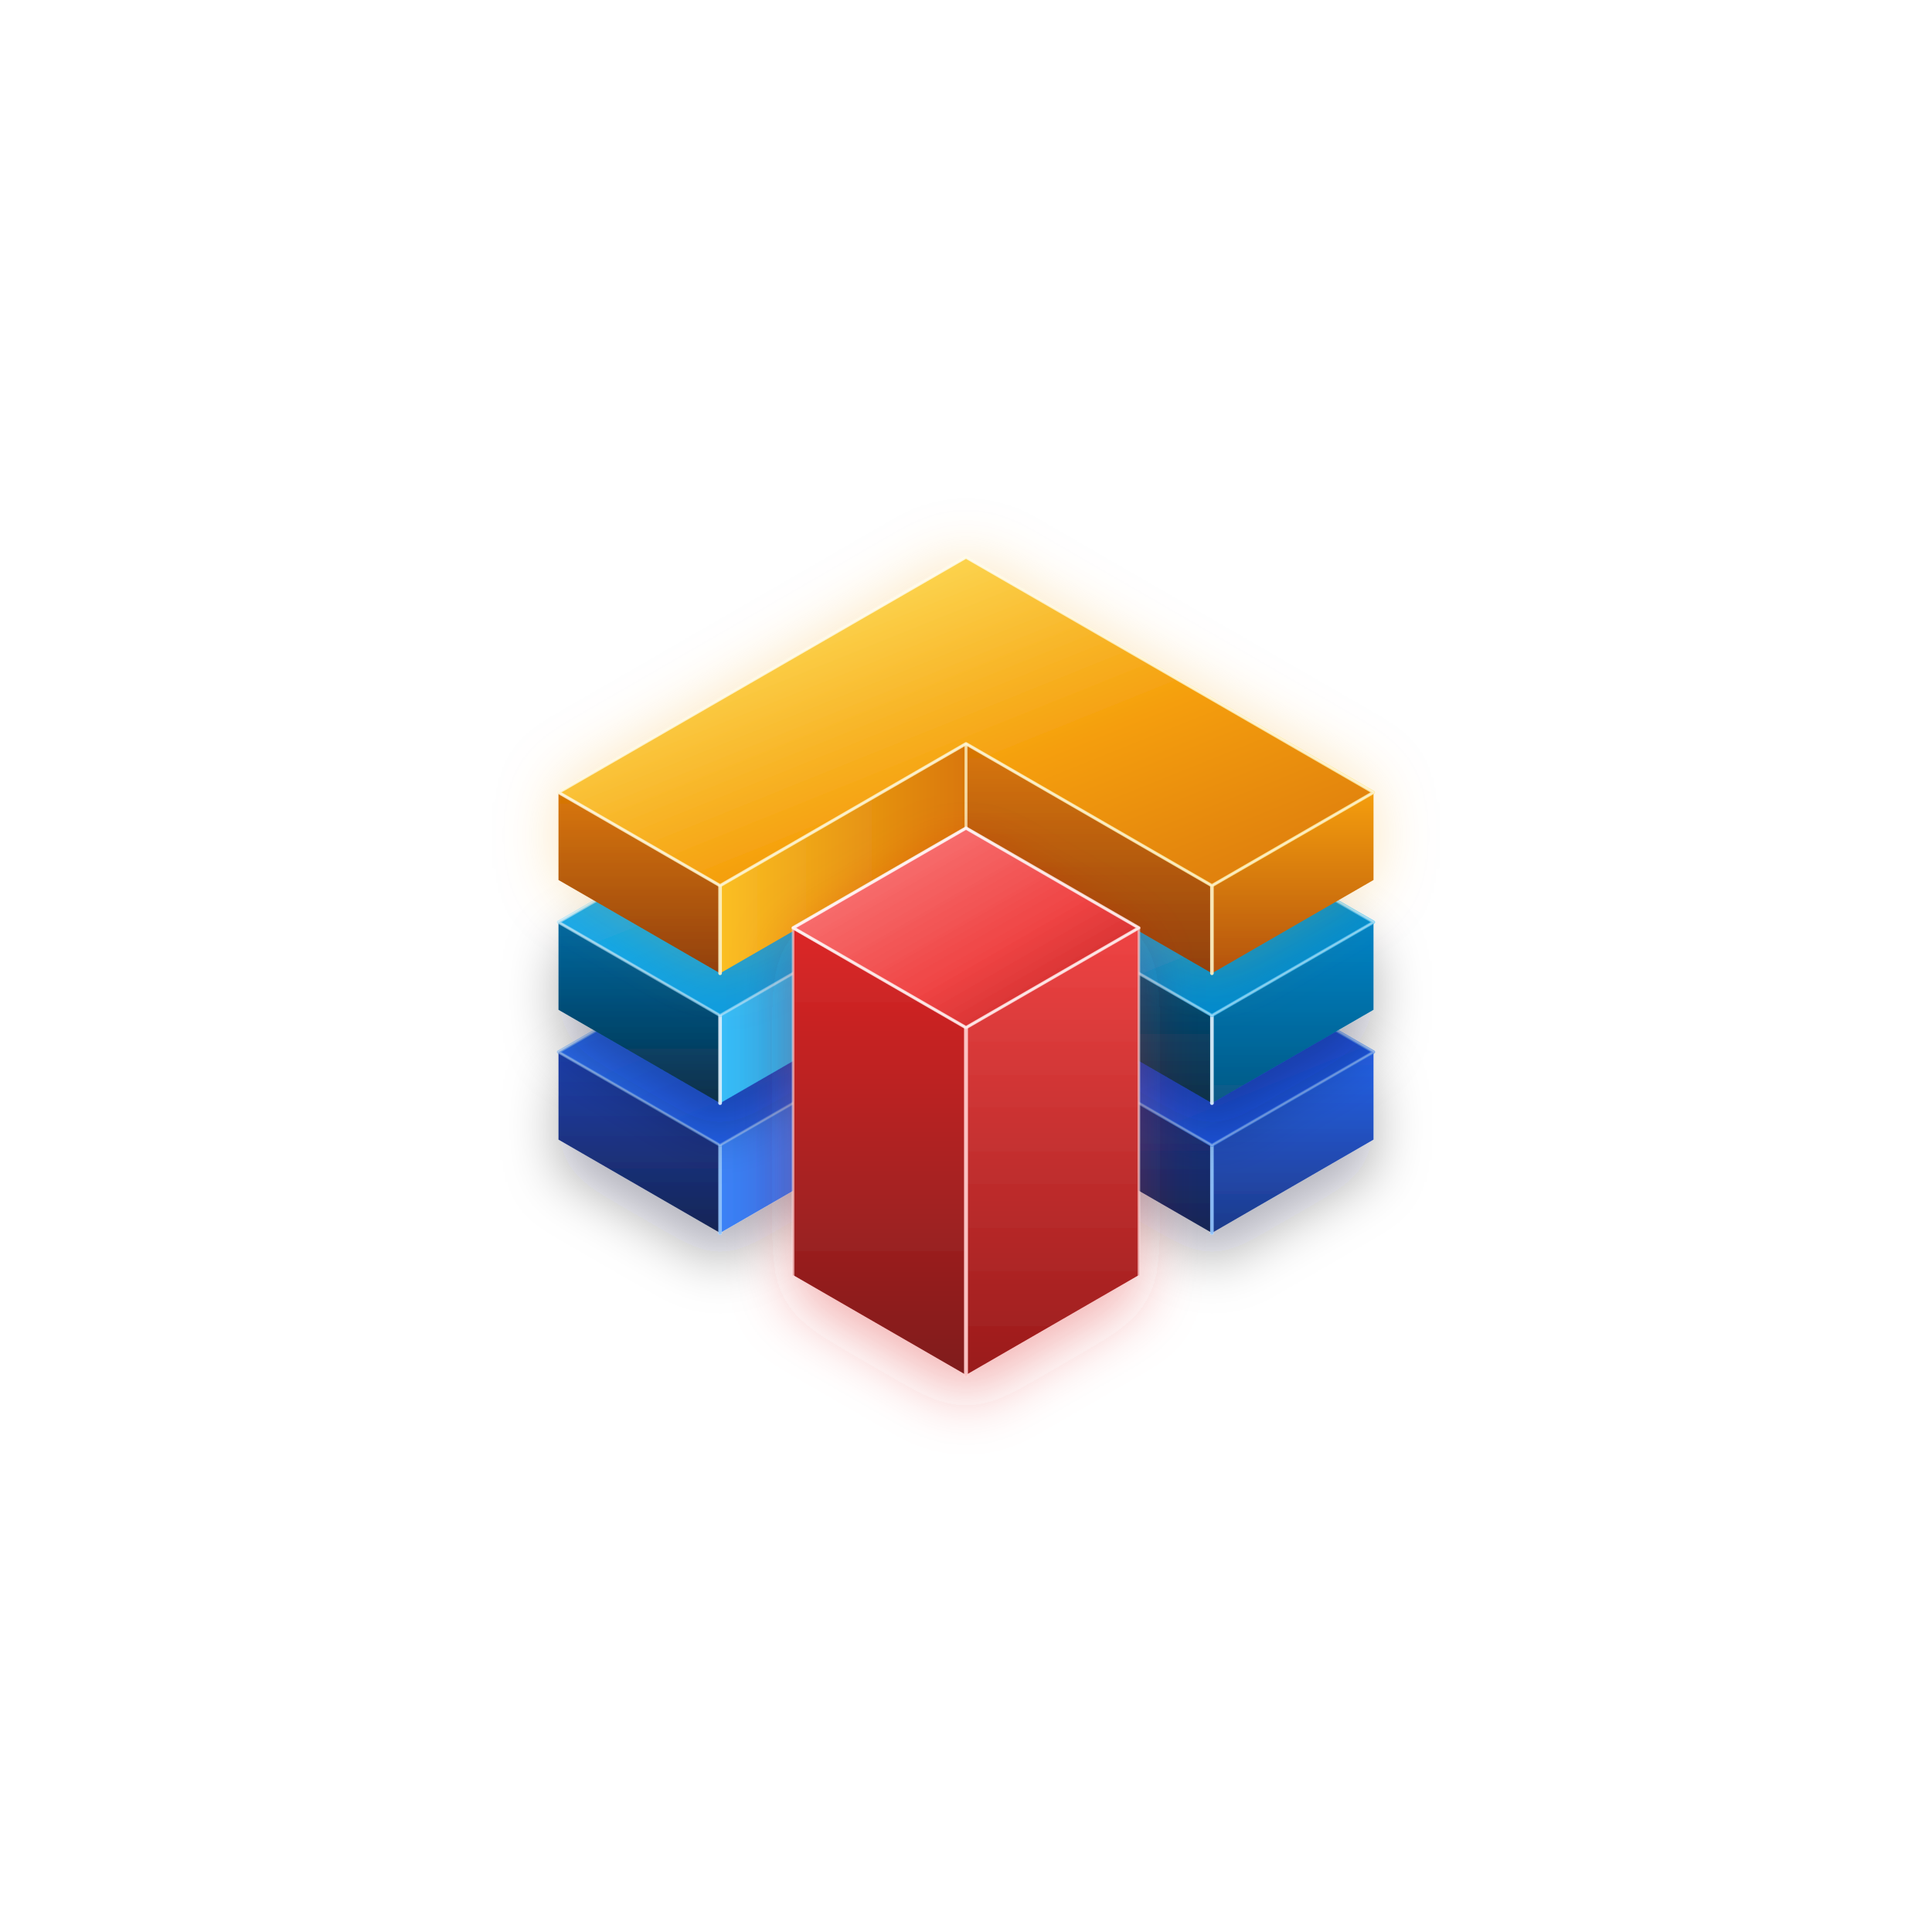
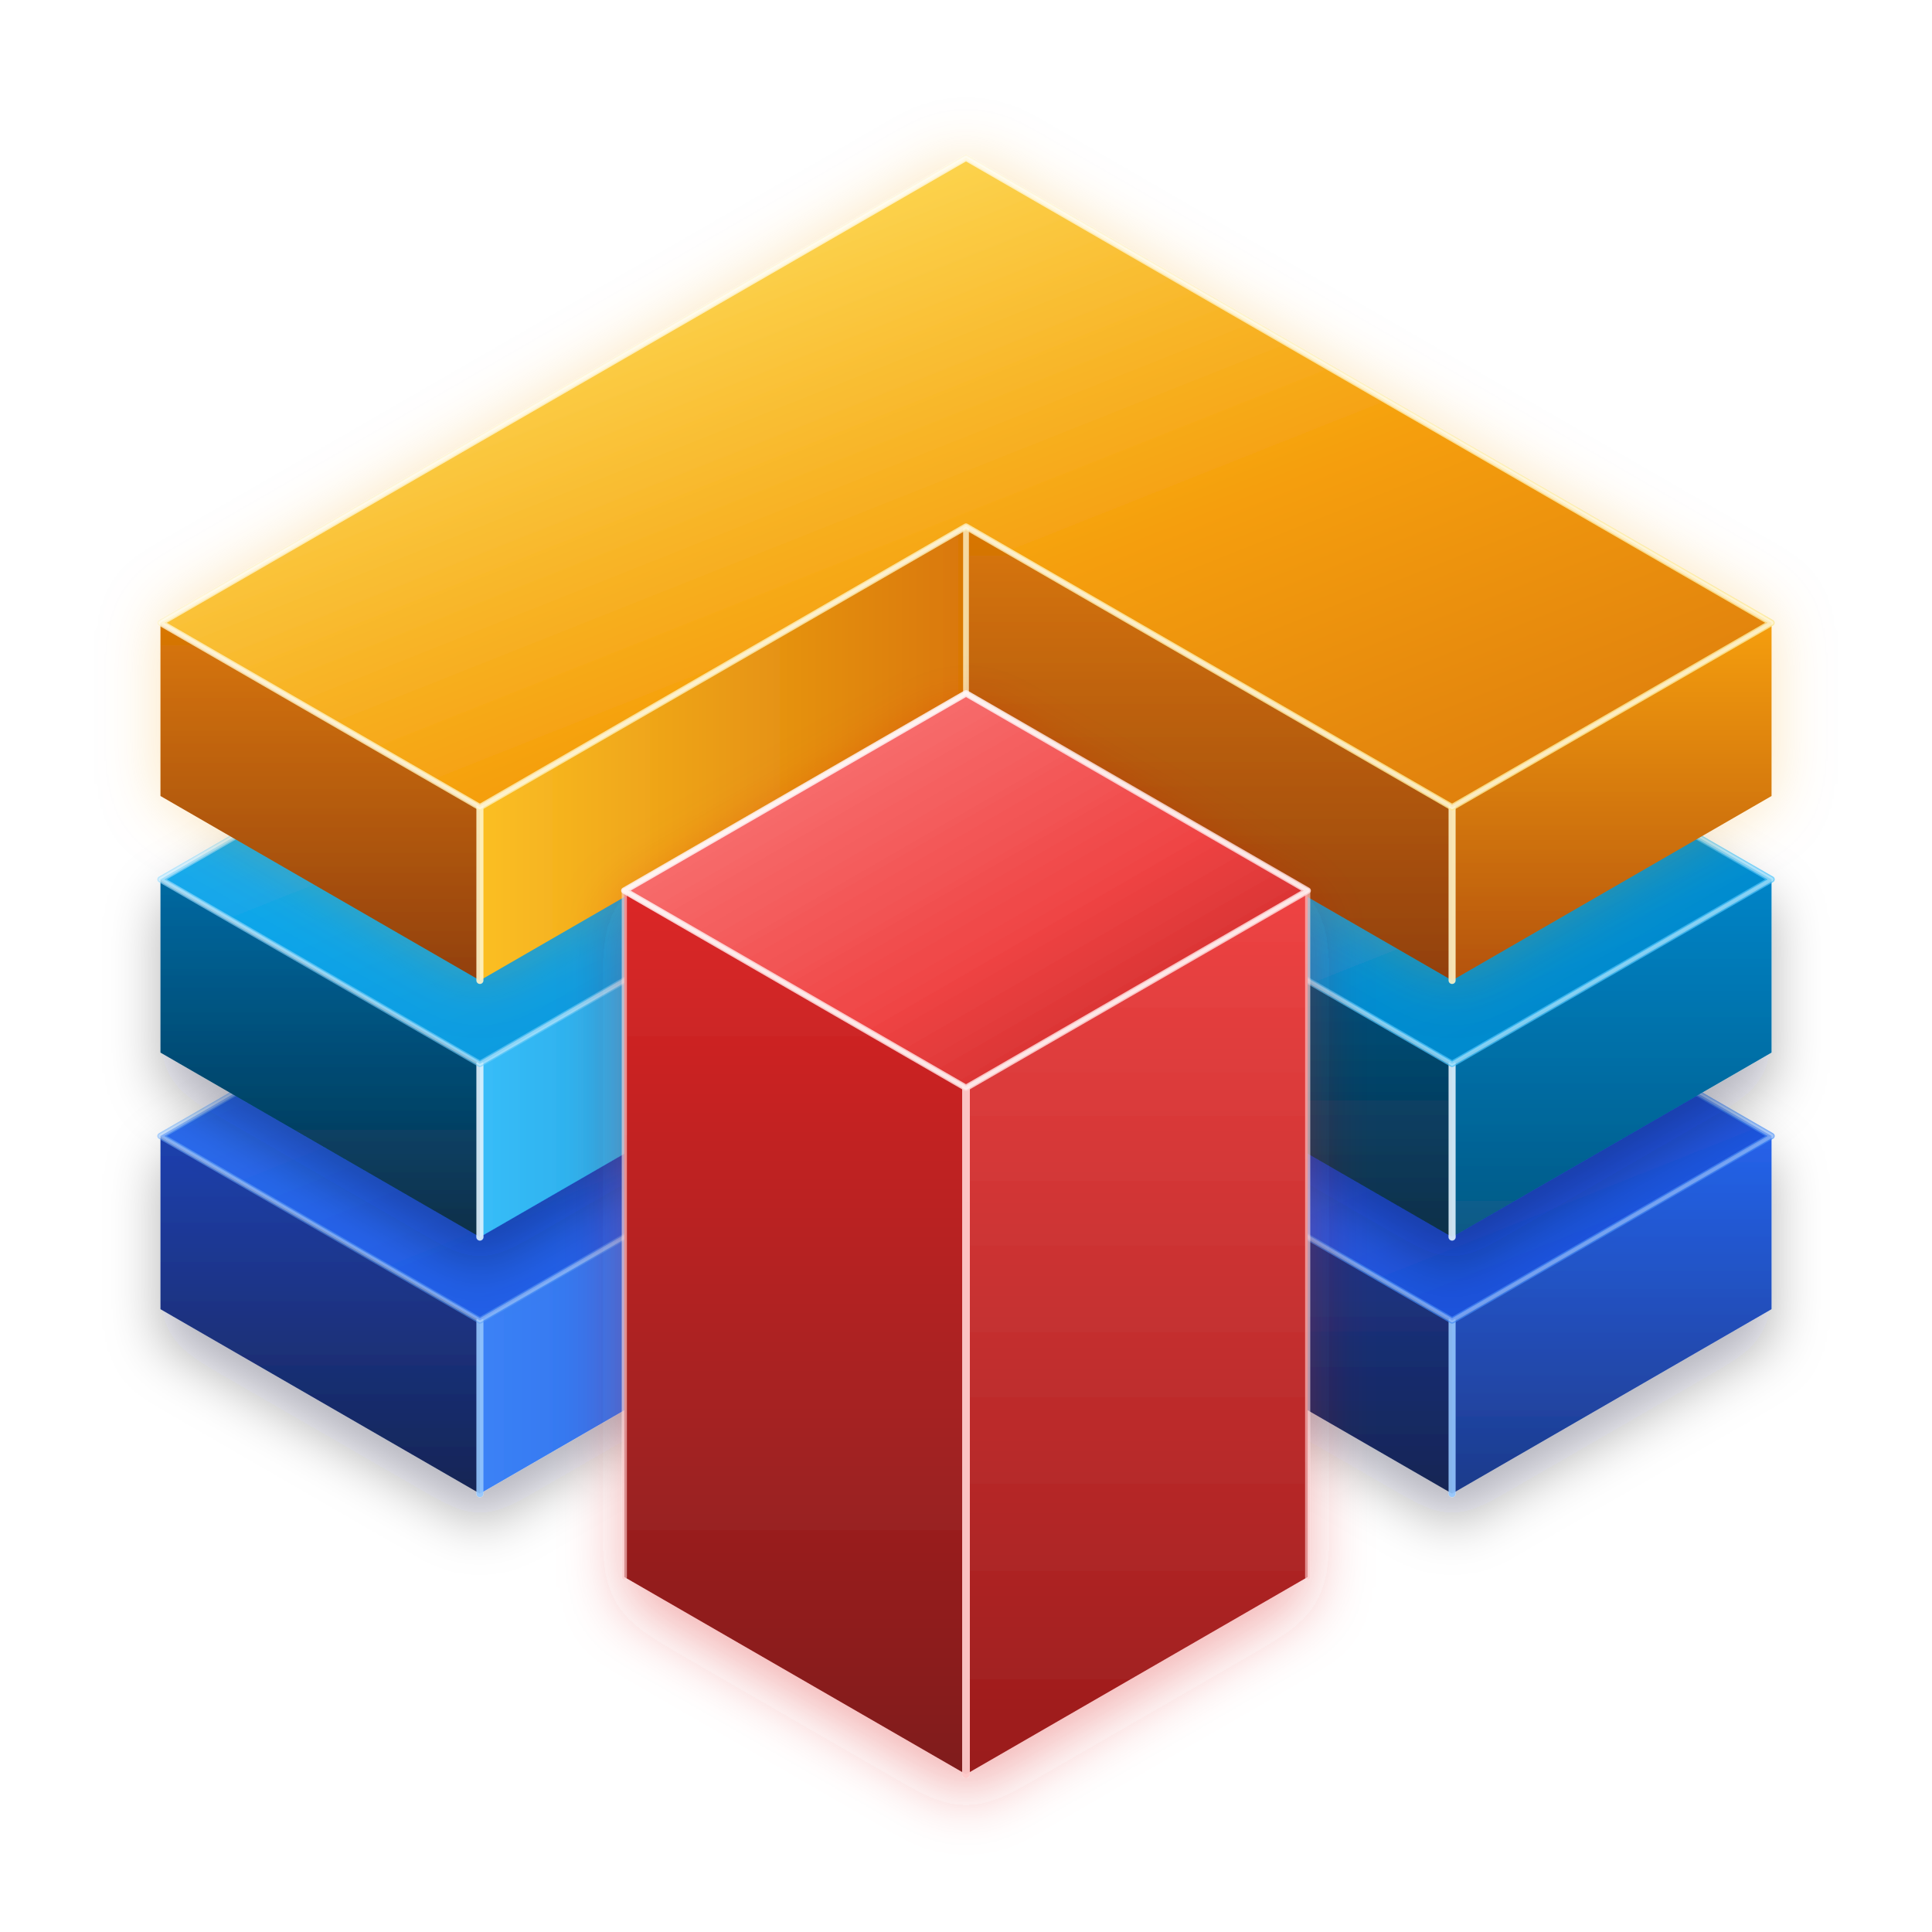
<svg xmlns="http://www.w3.org/2000/svg" viewBox="0 0 1024 1024" width="1024" height="1024">
  <defs>
    <filter id="softShadow" x="-20%" y="-20%" width="140%" height="140%">
      <feDropShadow dx="0" dy="16" stdDeviation="14" flood-color="#020617" flood-opacity="0.30" />
    </filter>
    <filter id="amberAura" x="-30%" y="-30%" width="160%" height="160%">
      <feDropShadow dx="0" dy="0" stdDeviation="16" flood-color="#F59E0B" flood-opacity="0.25" />
    </filter>
    <filter id="liveRedAura" x="-30%" y="-30%" width="160%" height="160%">
      <feDropShadow dx="0" dy="12" stdDeviation="16" flood-color="#DC2626" flood-opacity="0.35" />
    </filter>
    <linearGradient id="blueTop" x1="0%" y1="0%" x2="100%" y2="100%">
      <stop offset="0%" stop-color="#3B82F6" />
      <stop offset="50%" stop-color="#2563EB" />
      <stop offset="100%" stop-color="#1D4ED8" />
    </linearGradient>
    <linearGradient id="blueLeft" x1="0%" y1="0%" x2="0%" y2="100%">
      <stop offset="0%" stop-color="#1E40AF" />
      <stop offset="100%" stop-color="#172554" />
    </linearGradient>
    <linearGradient id="blueRight" x1="0%" y1="0%" x2="0%" y2="100%">
      <stop offset="0%" stop-color="#2563EB" />
      <stop offset="100%" stop-color="#1E3A8A" />
    </linearGradient>
    <linearGradient id="blueInner" x1="0%" y1="0%" x2="100%" y2="0%">
      <stop offset="0%" stop-color="#3B82F6" />
      <stop offset="100%" stop-color="#1D4ED8" />
    </linearGradient>
    <linearGradient id="blueRim" x1="0%" y1="0%" x2="100%" y2="100%">
      <stop offset="0%" stop-color="#93C5FD" stop-opacity="0.85" />
      <stop offset="50%" stop-color="#60A5FA" stop-opacity="0.45" />
      <stop offset="100%" stop-color="#3B82F6" stop-opacity="0.75" />
    </linearGradient>
    <linearGradient id="cyanTop" x1="0%" y1="0%" x2="100%" y2="100%">
      <stop offset="0%" stop-color="#38BDF8" />
      <stop offset="45%" stop-color="#0EA5E9" />
      <stop offset="100%" stop-color="#0284C7" />
    </linearGradient>
    <linearGradient id="cyanLeft" x1="0%" y1="0%" x2="0%" y2="100%">
      <stop offset="0%" stop-color="#0369A1" />
      <stop offset="100%" stop-color="#082F49" />
    </linearGradient>
    <linearGradient id="cyanRight" x1="0%" y1="0%" x2="0%" y2="100%">
      <stop offset="0%" stop-color="#0284C7" />
      <stop offset="100%" stop-color="#075985" />
    </linearGradient>
    <linearGradient id="cyanInner" x1="0%" y1="0%" x2="100%" y2="0%">
      <stop offset="0%" stop-color="#38BDF8" />
      <stop offset="100%" stop-color="#0284C7" />
    </linearGradient>
    <linearGradient id="cyanRim" x1="0%" y1="0%" x2="100%" y2="100%">
      <stop offset="0%" stop-color="#E0F2FE" stop-opacity="0.9" />
      <stop offset="50%" stop-color="#7DD3FC" stop-opacity="0.55" />
      <stop offset="100%" stop-color="#38BDF8" stop-opacity="0.8" />
    </linearGradient>
    <linearGradient id="amberTop" x1="0%" y1="0%" x2="100%" y2="100%">
      <stop offset="0%" stop-color="#FEF3C7" />
      <stop offset="25%" stop-color="#FCD34D" />
      <stop offset="60%" stop-color="#F59E0B" />
      <stop offset="100%" stop-color="#D97706" />
    </linearGradient>
    <linearGradient id="amberLeft" x1="0%" y1="0%" x2="0%" y2="100%">
      <stop offset="0%" stop-color="#D97706" />
      <stop offset="100%" stop-color="#92400E" />
    </linearGradient>
    <linearGradient id="amberRight" x1="0%" y1="0%" x2="0%" y2="100%">
      <stop offset="0%" stop-color="#F59E0B" />
      <stop offset="100%" stop-color="#B45309" />
    </linearGradient>
    <linearGradient id="amberInner" x1="0%" y1="0%" x2="100%" y2="0%">
      <stop offset="0%" stop-color="#FBBF24" />
      <stop offset="100%" stop-color="#D97706" />
    </linearGradient>
    <linearGradient id="amberRim" x1="0%" y1="0%" x2="100%" y2="100%">
      <stop offset="0%" stop-color="#FFFFFF" stop-opacity="0.95" />
      <stop offset="40%" stop-color="#FEF3C7" stop-opacity="0.8" />
      <stop offset="100%" stop-color="#FDE68A" stop-opacity="0.85" />
    </linearGradient>
    <linearGradient id="queueTop" x1="0%" y1="0%" x2="100%" y2="100%">
      <stop offset="0%" stop-color="#FECACA" />
      <stop offset="20%" stop-color="#F87171" />
      <stop offset="60%" stop-color="#EF4444" />
      <stop offset="100%" stop-color="#B91C1C" />
    </linearGradient>
    <linearGradient id="queueLeft" x1="0%" y1="0%" x2="0%" y2="100%">
      <stop offset="0%" stop-color="#DC2626" />
      <stop offset="100%" stop-color="#7F1D1D" />
    </linearGradient>
    <linearGradient id="queueRight" x1="0%" y1="0%" x2="0%" y2="100%">
      <stop offset="0%" stop-color="#EF4444" />
      <stop offset="100%" stop-color="#991B1B" />
    </linearGradient>
    <linearGradient id="queueRim" x1="0%" y1="0%" x2="100%" y2="100%">
      <stop offset="0%" stop-color="#FFFFFF" stop-opacity="0.95" />
      <stop offset="40%" stop-color="#FEE2E2" stop-opacity="0.85" />
      <stop offset="100%" stop-color="#FECACA" stop-opacity="0.90" />
    </linearGradient>
  </defs>
  <rect width="1024" height="1024" fill="#FFFFFF" />
  <g filter="url(#softShadow)" stroke-linejoin="round">
-     <path d="M 642.34 607.03 L 512.0 531.78 L 512.0 578.22 L 642.34 653.47 Z" fill="url(#blueLeft)" />
-     <path d="M 512.0 531.78 L 381.66 607.03 L 381.66 653.47 L 512.0 578.22 Z" fill="url(#blueInner)" />
-     <path d="M 296.01 557.58 L 381.66 607.03 L 381.66 653.47 L 296.01 604.02 Z" fill="url(#blueLeft)" />
-     <path d="M 727.99 557.58 L 642.34 607.03 L 642.34 653.47 L 727.99 604.02 Z" fill="url(#blueRight)" />
-     <line x1="381.66" y1="607.03" x2="381.66" y2="653.47" stroke="#93C5FD" stroke-width="1.892" stroke-linecap="round" opacity="0.90" />
-     <line x1="642.34" y1="607.03" x2="642.34" y2="653.47" stroke="#93C5FD" stroke-width="1.892" stroke-linecap="round" opacity="0.90" />
-     <line x1="512.0" y1="531.78" x2="512.0" y2="578.22" stroke="#93C5FD" stroke-width="1.548" stroke-linecap="round" opacity="0.80" />
-     <path d="M 512.0 432.88 L 727.99 557.58 L 642.34 607.03 L 512.0 531.78 L 381.66 607.03 L 296.01 557.58 Z" fill="url(#blueTop)" stroke="url(#blueRim)" stroke-width="1.72" />
-     <path d="M 512.0 432.88 L 727.99 557.58 L 642.34 607.03 L 512.0 531.78 L 381.66 607.03 L 296.01 557.58 Z" fill="none" stroke="#FFFFFF" stroke-width="1.032" opacity="0.3" />
+     <path d="M 769.64 699.85 L 512.0 551.1 L 512.0 642.9 L 769.64 791.65 Z" fill="url(#blueLeft)" />
+     <path d="M 512.0 551.1 L 254.36 699.85 L 254.36 791.65 L 512.0 642.9 Z" fill="url(#blueInner)" />
+     <path d="M 85.05 602.1 L 254.36 699.85 L 254.36 791.65 L 85.05 693.9 Z" fill="url(#blueLeft)" />
+     <path d="M 938.95 602.1 L 769.64 699.85 L 769.64 791.65 L 938.95 693.9 Z" fill="url(#blueRight)" />
+     <line x1="254.36" y1="699.85" x2="254.36" y2="791.65" stroke="#93C5FD" stroke-width="3.74" stroke-linecap="round" opacity="0.90" />
+     <line x1="769.64" y1="699.85" x2="769.64" y2="791.65" stroke="#93C5FD" stroke-width="3.74" stroke-linecap="round" opacity="0.90" />
+     <line x1="512.0" y1="551.1" x2="512.0" y2="642.9" stroke="#93C5FD" stroke-width="3.06" stroke-linecap="round" opacity="0.80" />
+     <path d="M 512.0 355.6 L 938.95 602.1 L 769.64 699.85 L 512.0 551.1 L 254.36 699.85 L 85.05 602.1 Z" fill="url(#blueTop)" stroke="url(#blueRim)" stroke-width="3.4" />
+     <path d="M 512.0 355.6 L 938.95 602.1 L 769.64 699.85 L 512.0 551.1 L 254.36 699.85 L 85.05 602.1 Z" fill="none" stroke="#FFFFFF" stroke-width="2.04" opacity="0.3" />
  </g>
  <g filter="url(#softShadow)" stroke-linejoin="round">
-     <path d="M 642.34 538.23 L 512.0 462.98 L 512.0 509.42 L 642.34 584.67 Z" fill="url(#cyanLeft)" />
-     <path d="M 512.0 462.98 L 381.66 538.23 L 381.66 584.67 L 512.0 509.42 Z" fill="url(#cyanInner)" />
-     <path d="M 296.01 488.78 L 381.66 538.23 L 381.66 584.67 L 296.01 535.22 Z" fill="url(#cyanLeft)" />
-     <path d="M 727.99 488.78 L 642.34 538.23 L 642.34 584.67 L 727.99 535.22 Z" fill="url(#cyanRight)" />
-     <line x1="381.66" y1="538.23" x2="381.66" y2="584.67" stroke="#E0F2FE" stroke-width="1.892" stroke-linecap="round" opacity="0.90" />
-     <line x1="642.34" y1="538.23" x2="642.34" y2="584.67" stroke="#E0F2FE" stroke-width="1.892" stroke-linecap="round" opacity="0.90" />
-     <line x1="512.0" y1="462.98" x2="512.0" y2="509.42" stroke="#E0F2FE" stroke-width="1.548" stroke-linecap="round" opacity="0.80" />
-     <path d="M 512.0 364.08 L 727.99 488.78 L 642.34 538.23 L 512.0 462.98 L 381.66 538.23 L 296.01 488.78 Z" fill="url(#cyanTop)" stroke="url(#cyanRim)" stroke-width="1.72" />
-     <path d="M 512.0 364.08 L 727.99 488.78 L 642.34 538.23 L 512.0 462.98 L 381.66 538.23 L 296.01 488.78 Z" fill="none" stroke="#FFFFFF" stroke-width="1.032" opacity="0.38" />
+     <path d="M 769.64 563.85 L 512.0 415.1 L 512.0 506.9 L 769.64 655.65 Z" fill="url(#cyanLeft)" />
+     <path d="M 512.0 415.1 L 254.36 563.85 L 254.36 655.65 L 512.0 506.9 Z" fill="url(#cyanInner)" />
+     <path d="M 85.05 466.1 L 254.36 563.85 L 254.36 655.65 L 85.05 557.9 Z" fill="url(#cyanLeft)" />
+     <path d="M 938.95 466.1 L 769.64 563.85 L 769.64 655.65 L 938.95 557.9 Z" fill="url(#cyanRight)" />
+     <line x1="254.36" y1="563.85" x2="254.36" y2="655.65" stroke="#E0F2FE" stroke-width="3.74" stroke-linecap="round" opacity="0.90" />
+     <line x1="769.64" y1="563.85" x2="769.64" y2="655.65" stroke="#E0F2FE" stroke-width="3.74" stroke-linecap="round" opacity="0.90" />
+     <line x1="512.0" y1="415.1" x2="512.0" y2="506.9" stroke="#E0F2FE" stroke-width="3.06" stroke-linecap="round" opacity="0.80" />
+     <path d="M 512.0 219.6 L 938.95 466.1 L 769.64 563.85 L 512.0 415.1 L 254.36 563.85 L 85.05 466.1 Z" fill="url(#cyanTop)" stroke="url(#cyanRim)" stroke-width="3.4" />
+     <path d="M 512.0 219.6 L 938.95 466.1 L 769.64 563.85 L 512.0 415.1 L 254.36 563.85 L 85.05 466.1 Z" fill="none" stroke="#FFFFFF" stroke-width="2.04" opacity="0.38" />
  </g>
  <g filter="url(#amberAura)" stroke-linejoin="round">
-     <path d="M 642.34 469.43 L 512.0 394.18 L 512.0 440.62 L 642.34 515.87 Z" fill="url(#amberLeft)" />
-     <path d="M 512.0 394.18 L 381.66 469.43 L 381.66 515.87 L 512.0 440.62 Z" fill="url(#amberInner)" />
-     <path d="M 296.01 419.98 L 381.66 469.43 L 381.66 515.87 L 296.01 466.42 Z" fill="url(#amberLeft)" />
-     <path d="M 727.99 419.98 L 642.34 469.43 L 642.34 515.87 L 727.99 466.42 Z" fill="url(#amberRight)" />
-     <line x1="381.66" y1="469.43" x2="381.66" y2="515.87" stroke="#FEF3C7" stroke-width="1.892" stroke-linecap="round" opacity="0.90" />
-     <line x1="642.34" y1="469.43" x2="642.34" y2="515.87" stroke="#FEF3C7" stroke-width="1.892" stroke-linecap="round" opacity="0.90" />
-     <line x1="512.0" y1="394.18" x2="512.0" y2="440.62" stroke="#FEF3C7" stroke-width="1.548" stroke-linecap="round" opacity="0.80" />
-     <path d="M 512.0 295.28 L 727.99 419.98 L 642.34 469.43 L 512.0 394.18 L 381.66 469.43 L 296.01 419.98 Z" fill="url(#amberTop)" stroke="url(#amberRim)" stroke-width="1.72" />
-     <path d="M 512.0 295.28 L 727.99 419.98 L 642.34 469.43 L 512.0 394.18 L 381.66 469.43 L 296.01 419.98 Z" fill="none" stroke="#FFFFFF" stroke-width="1.032" opacity="0.5" />
+     <path d="M 769.64 427.85 L 512.0 279.1 L 512.0 370.9 L 769.64 519.65 Z" fill="url(#amberLeft)" />
+     <path d="M 512.0 279.1 L 254.36 427.85 L 254.36 519.65 L 512.0 370.9 Z" fill="url(#amberInner)" />
+     <path d="M 85.05 330.1 L 254.36 427.85 L 254.36 519.65 L 85.05 421.9 Z" fill="url(#amberLeft)" />
+     <path d="M 938.95 330.1 L 769.64 427.85 L 769.64 519.65 L 938.95 421.9 Z" fill="url(#amberRight)" />
+     <line x1="254.36" y1="427.85" x2="254.36" y2="519.65" stroke="#FEF3C7" stroke-width="3.74" stroke-linecap="round" opacity="0.90" />
+     <line x1="769.64" y1="427.85" x2="769.64" y2="519.65" stroke="#FEF3C7" stroke-width="3.74" stroke-linecap="round" opacity="0.90" />
+     <line x1="512.0" y1="279.1" x2="512.0" y2="370.9" stroke="#FEF3C7" stroke-width="3.06" stroke-linecap="round" opacity="0.80" />
+     <path d="M 512.0 83.6 L 938.95 330.1 L 769.64 427.85 L 512.0 279.1 L 254.36 427.85 L 85.05 330.1 Z" fill="url(#amberTop)" stroke="url(#amberRim)" stroke-width="3.4" />
+     <path d="M 512.0 83.6 L 938.95 330.1 L 769.64 427.85 L 512.0 279.1 L 254.36 427.85 L 85.05 330.1 Z" fill="none" stroke="#FFFFFF" stroke-width="2.04" opacity="0.5" />
  </g>
  <g filter="url(#liveRedAura)" stroke-linejoin="round">
-     <path d="M 420.39 491.79 L 512.0 544.68 L 512.0 728.72 L 420.39 675.83 Z" fill="url(#queueLeft)" />
-     <path d="M 603.61 491.79 L 512.0 544.68 L 512.0 728.72 L 603.61 675.83 Z" fill="url(#queueRight)" />
-     <line x1="512.0" y1="544.68" x2="512.0" y2="728.72" stroke="#FECACA" stroke-width="2.064" stroke-linecap="round" opacity="0.95" />
-     <line x1="420.39" y1="491.79" x2="420.39" y2="675.83" stroke="#FECACA" stroke-width="1.376" stroke-linecap="round" opacity="0.65" />
-     <line x1="603.61" y1="491.79" x2="603.61" y2="675.83" stroke="#FECACA" stroke-width="1.376" stroke-linecap="round" opacity="0.65" />
-     <path d="M 512.0 438.9 L 603.61 491.79 L 512.0 544.68 L 420.39 491.79 Z" fill="url(#queueTop)" stroke="url(#queueRim)" stroke-width="1.72" />
-     <path d="M 512.0 438.9 L 603.61 491.79 L 512.0 544.68 L 420.39 491.79 Z" fill="none" stroke="#FFFFFF" stroke-width="1.032" opacity="0.60" />
+     <path d="M 330.91 472.05 L 512.0 576.6 L 512.0 940.4 L 330.91 835.85 Z" fill="url(#queueLeft)" />
+     <path d="M 693.09 472.05 L 512.0 576.6 L 512.0 940.4 L 693.09 835.85 Z" fill="url(#queueRight)" />
+     <line x1="512.0" y1="576.6" x2="512.0" y2="940.4" stroke="#FECACA" stroke-width="4.08" stroke-linecap="round" opacity="0.95" />
+     <line x1="330.91" y1="472.05" x2="330.91" y2="835.85" stroke="#FECACA" stroke-width="2.72" stroke-linecap="round" opacity="0.65" />
+     <line x1="693.09" y1="472.05" x2="693.09" y2="835.85" stroke="#FECACA" stroke-width="2.72" stroke-linecap="round" opacity="0.65" />
+     <path d="M 512.0 367.5 L 693.09 472.05 L 512.0 576.6 L 330.91 472.05 Z" fill="url(#queueTop)" stroke="url(#queueRim)" stroke-width="3.4" />
+     <path d="M 512.0 367.5 L 693.09 472.05 L 512.0 576.6 L 330.91 472.05 Z" fill="none" stroke="#FFFFFF" stroke-width="2.04" opacity="0.60" />
  </g>
</svg>
